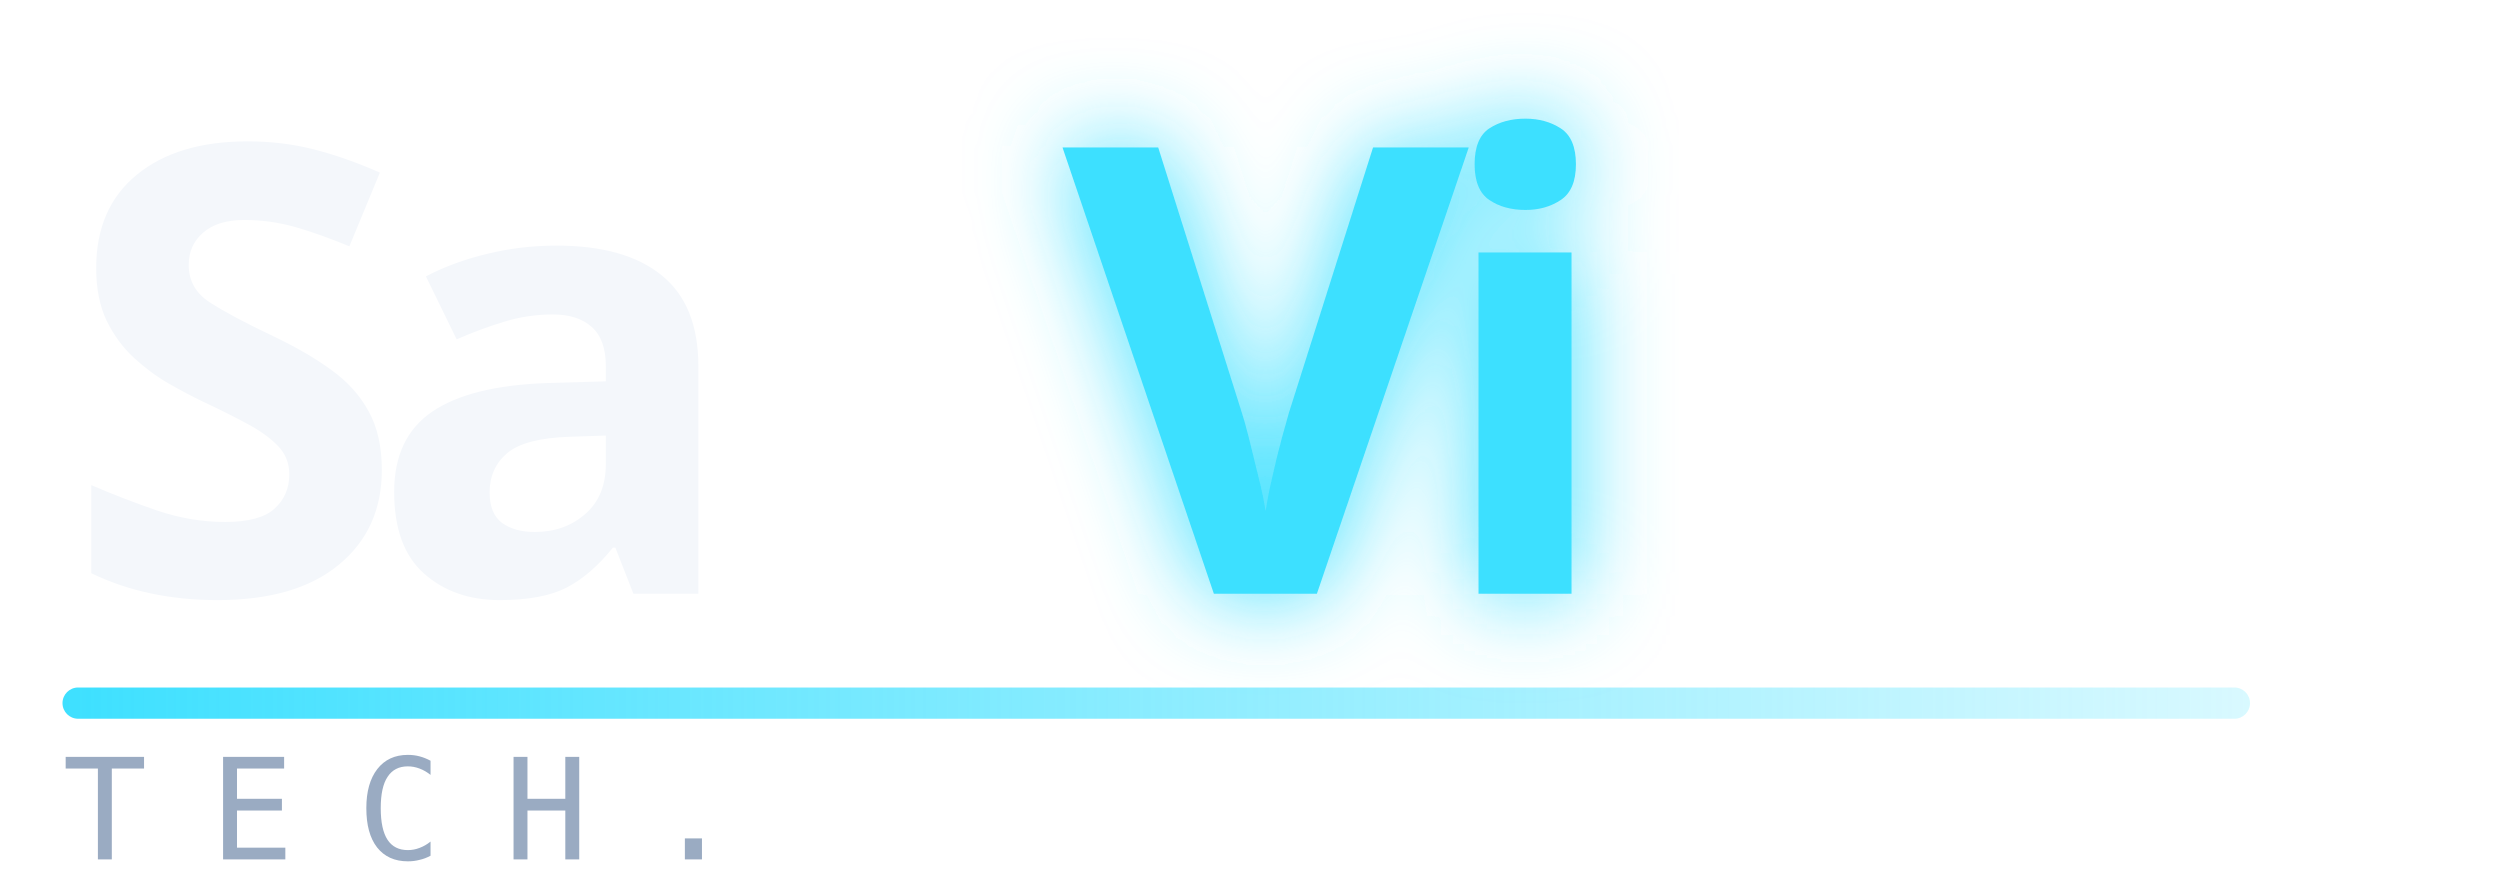
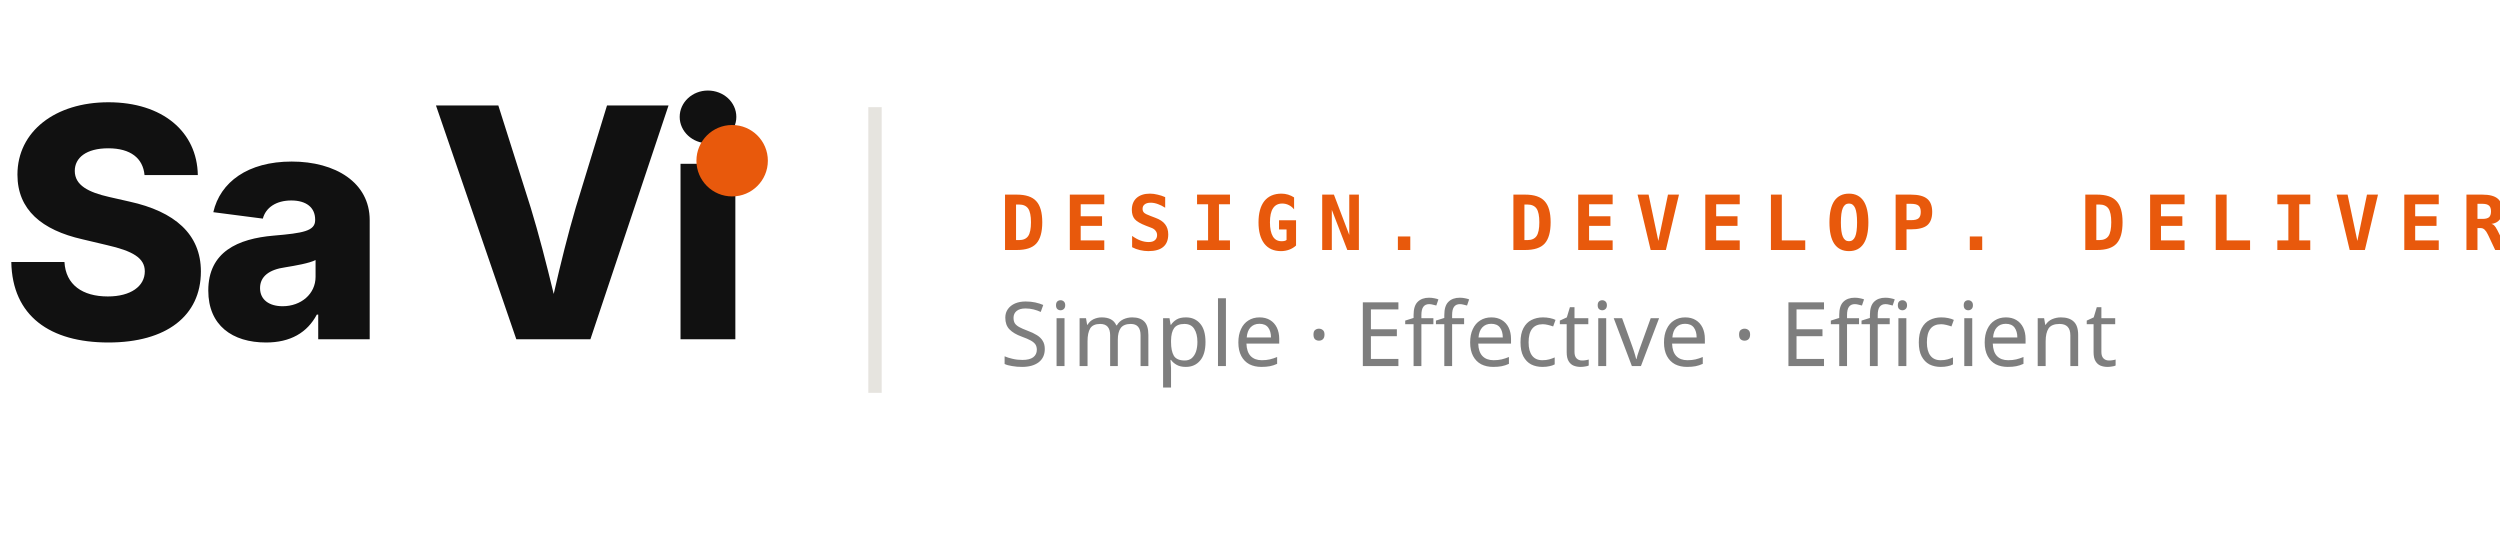
- <svg xmlns="http://www.w3.org/2000/svg" viewBox="0 0 160 56" fill="none">
-   <defs>
-     <linearGradient id="underbar" x1="0" y1="0" x2="1" y2="0">
-       <stop offset="0%" stop-color="#3EE0FF" />
-       <stop offset="100%" stop-color="#3EE0FF" stop-opacity="0.2" />
-     </linearGradient>
-     <filter id="glow" x="-20%" y="-80%" width="140%" height="260%">
-       <feGaussianBlur stdDeviation="3" result="blur" />
-       <feMerge>
-         <feMergeNode in="blur" />
-         <feMergeNode in="SourceGraphic" />
-       </feMerge>
-     </filter>
-   </defs>
-   <text x="4" y="38" font-family="'Outfit',system-ui,sans-serif" font-size="40" font-weight="800" letter-spacing="-2.5" fill="#F4F7FB">Sa</text>
-   <text x="68" y="38" font-family="'Outfit',system-ui,sans-serif" font-size="40" font-weight="800" letter-spacing="-2.5" fill="#3EE0FF" filter="url(#glow)">Vi</text>
-   <rect x="4" y="44" width="140" height="2" rx="1" fill="url(#underbar)" />
-   <text x="4" y="55" font-family="'IBM Plex Mono',ui-monospace,monospace" font-size="9" font-weight="500" letter-spacing="4" fill="#9AABC2">TECH.</text>
+ <svg xmlns="http://www.w3.org/2000/svg" viewBox="0 0 280 60" fill="none">
+   <g id="brand-mark">
+     <text x="0" y="38" font-family="'Plus Jakarta Sans', -apple-system, sans-serif" font-size="36" font-weight="800" letter-spacing="-1.5" fill="#111111">Sa</text>
+     <text x="48" y="38" font-family="'Plus Jakarta Sans', -apple-system, sans-serif" font-size="36" font-weight="800" letter-spacing="-1.5" fill="#111111">Vi</text>
+     <circle cx="82" cy="18" r="4" fill="#E8590C" />
+   </g>
+   <line x1="98" y1="12" x2="98" y2="44" stroke="#E6E4DF" stroke-width="1.5" />
+   <g transform="translate(112, 16)">
+     <text x="0" y="12" font-family="'IBM Plex Mono', monospace" font-size="8.5" font-weight="600" letter-spacing="2" fill="#E8590C">DESIGN. DEVELOP. DELIVER.</text>
+     <text x="0" y="25" font-family="'Plus Jakarta Sans', sans-serif" font-size="10" font-weight="500" color="#7E7E7E" fill="#7E7E7E">Simple · Effective · Efficient</text>
+   </g>
</svg>
